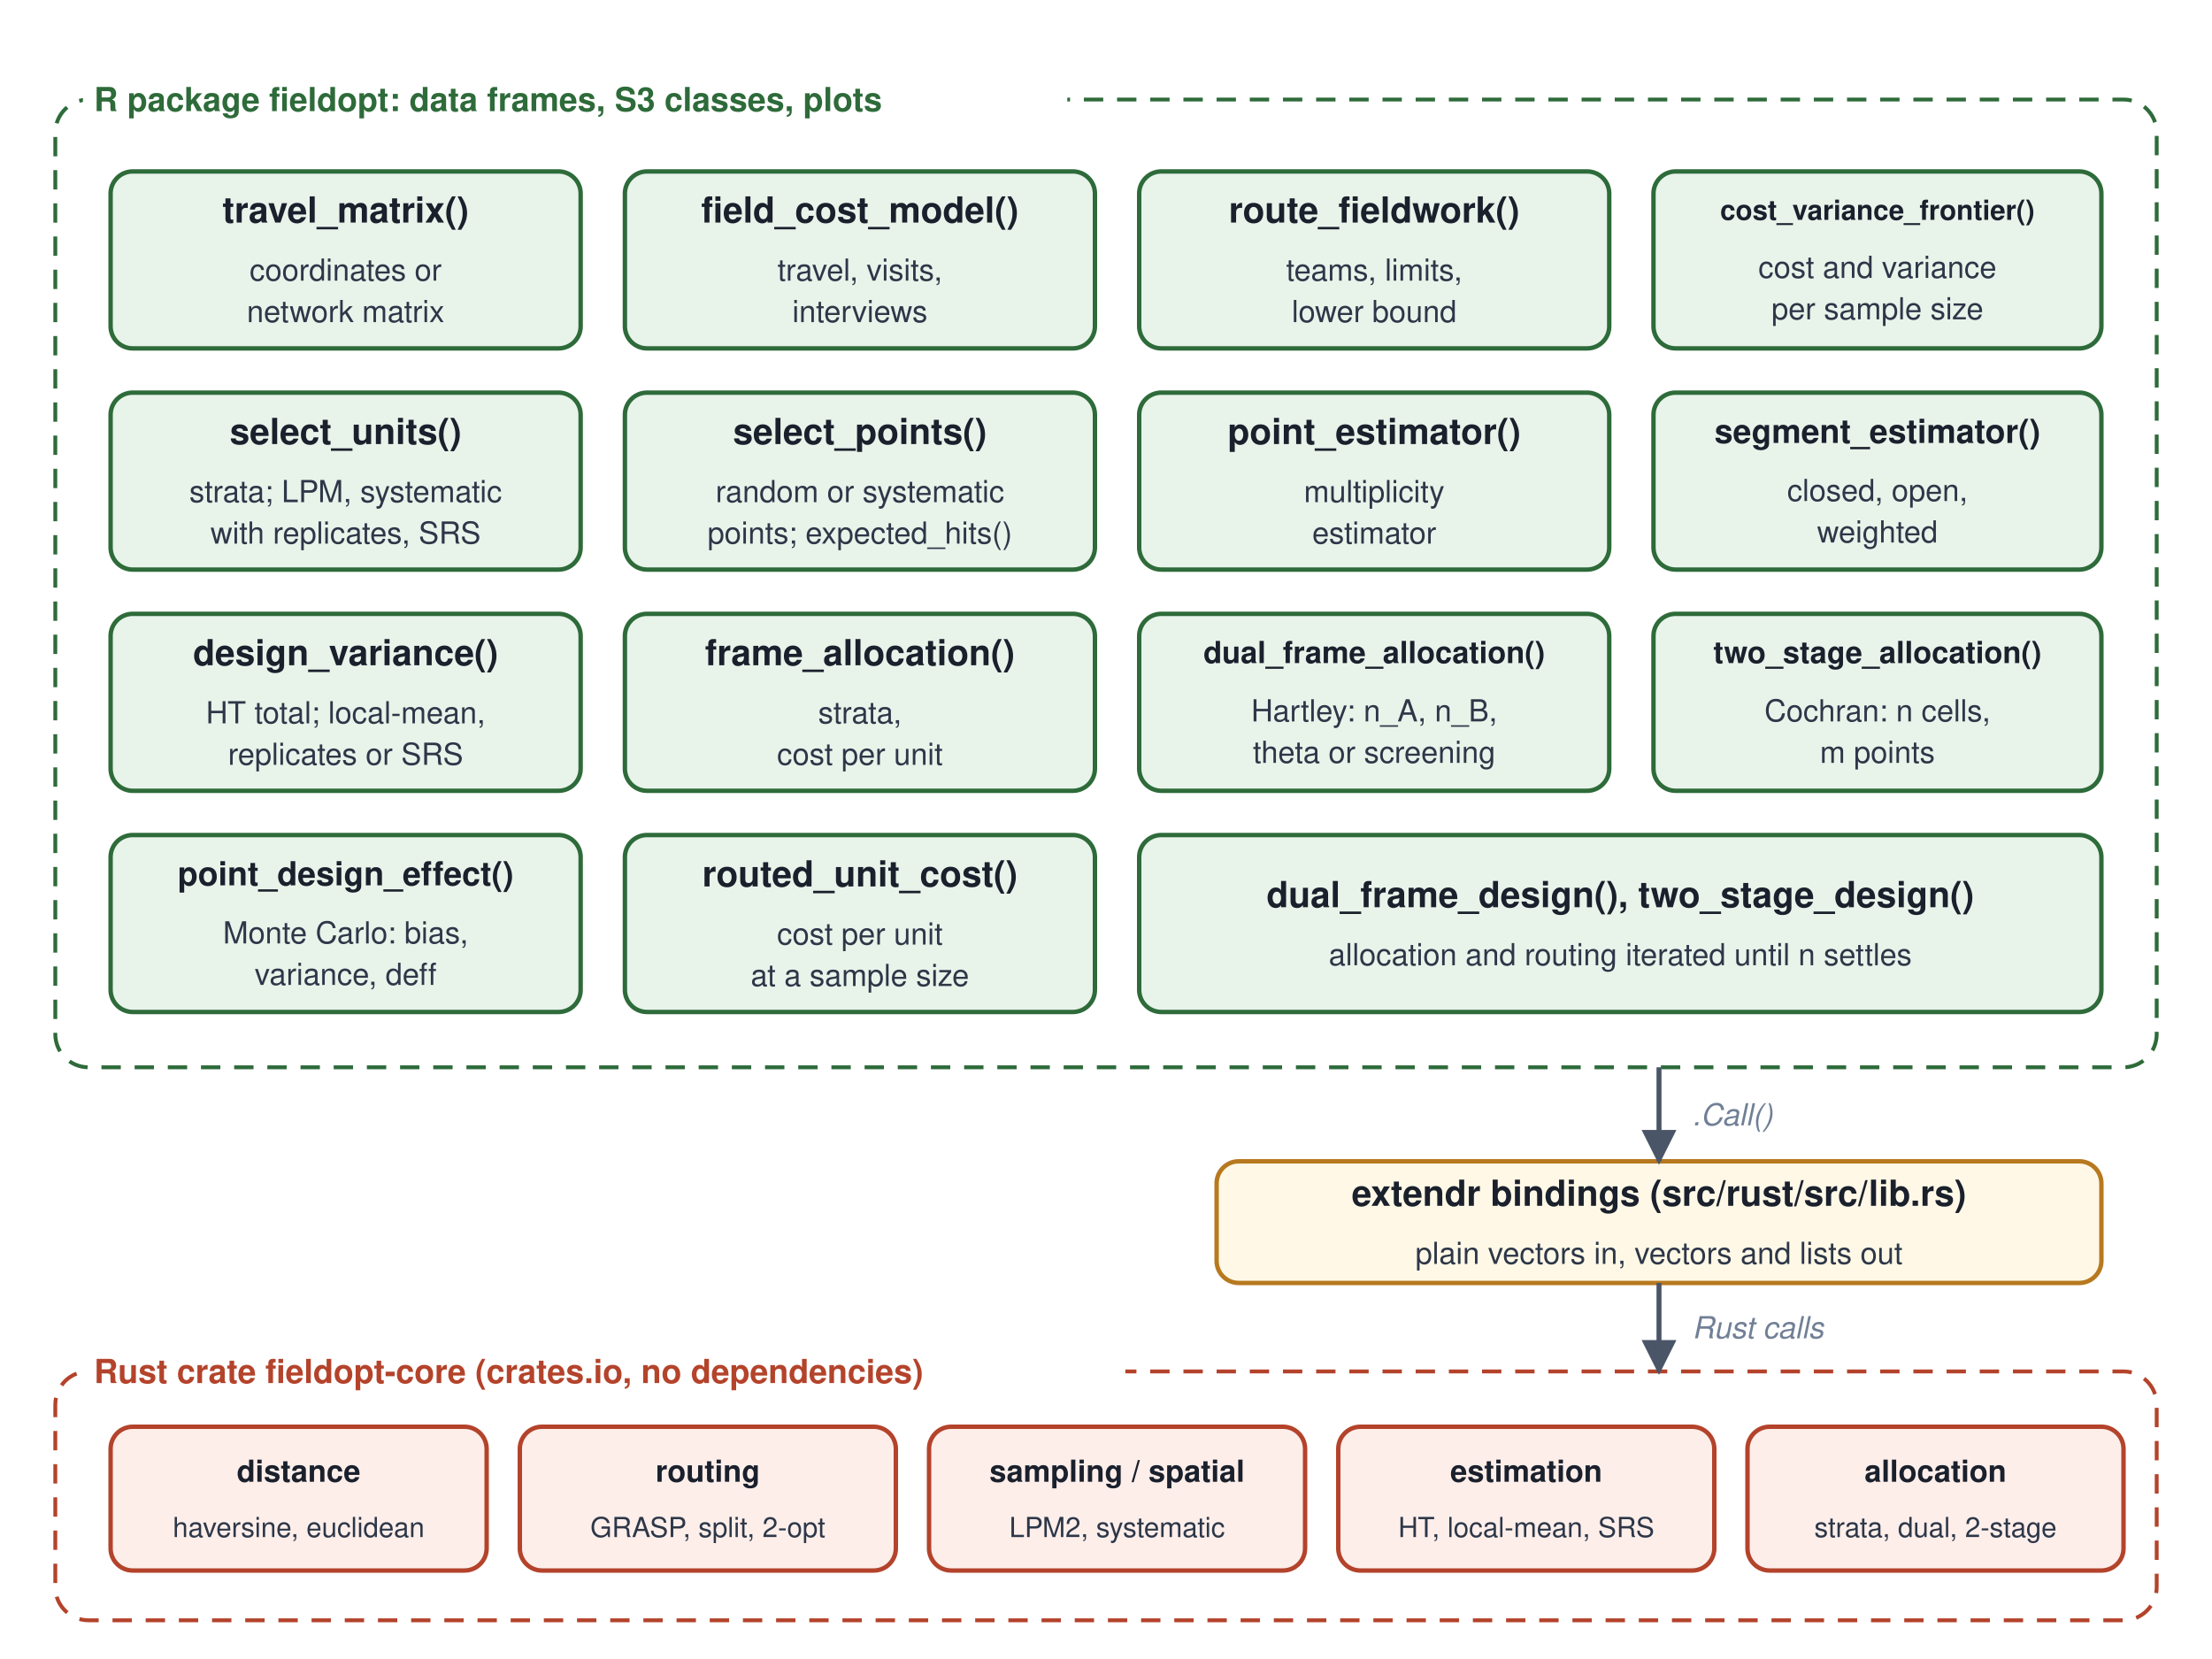
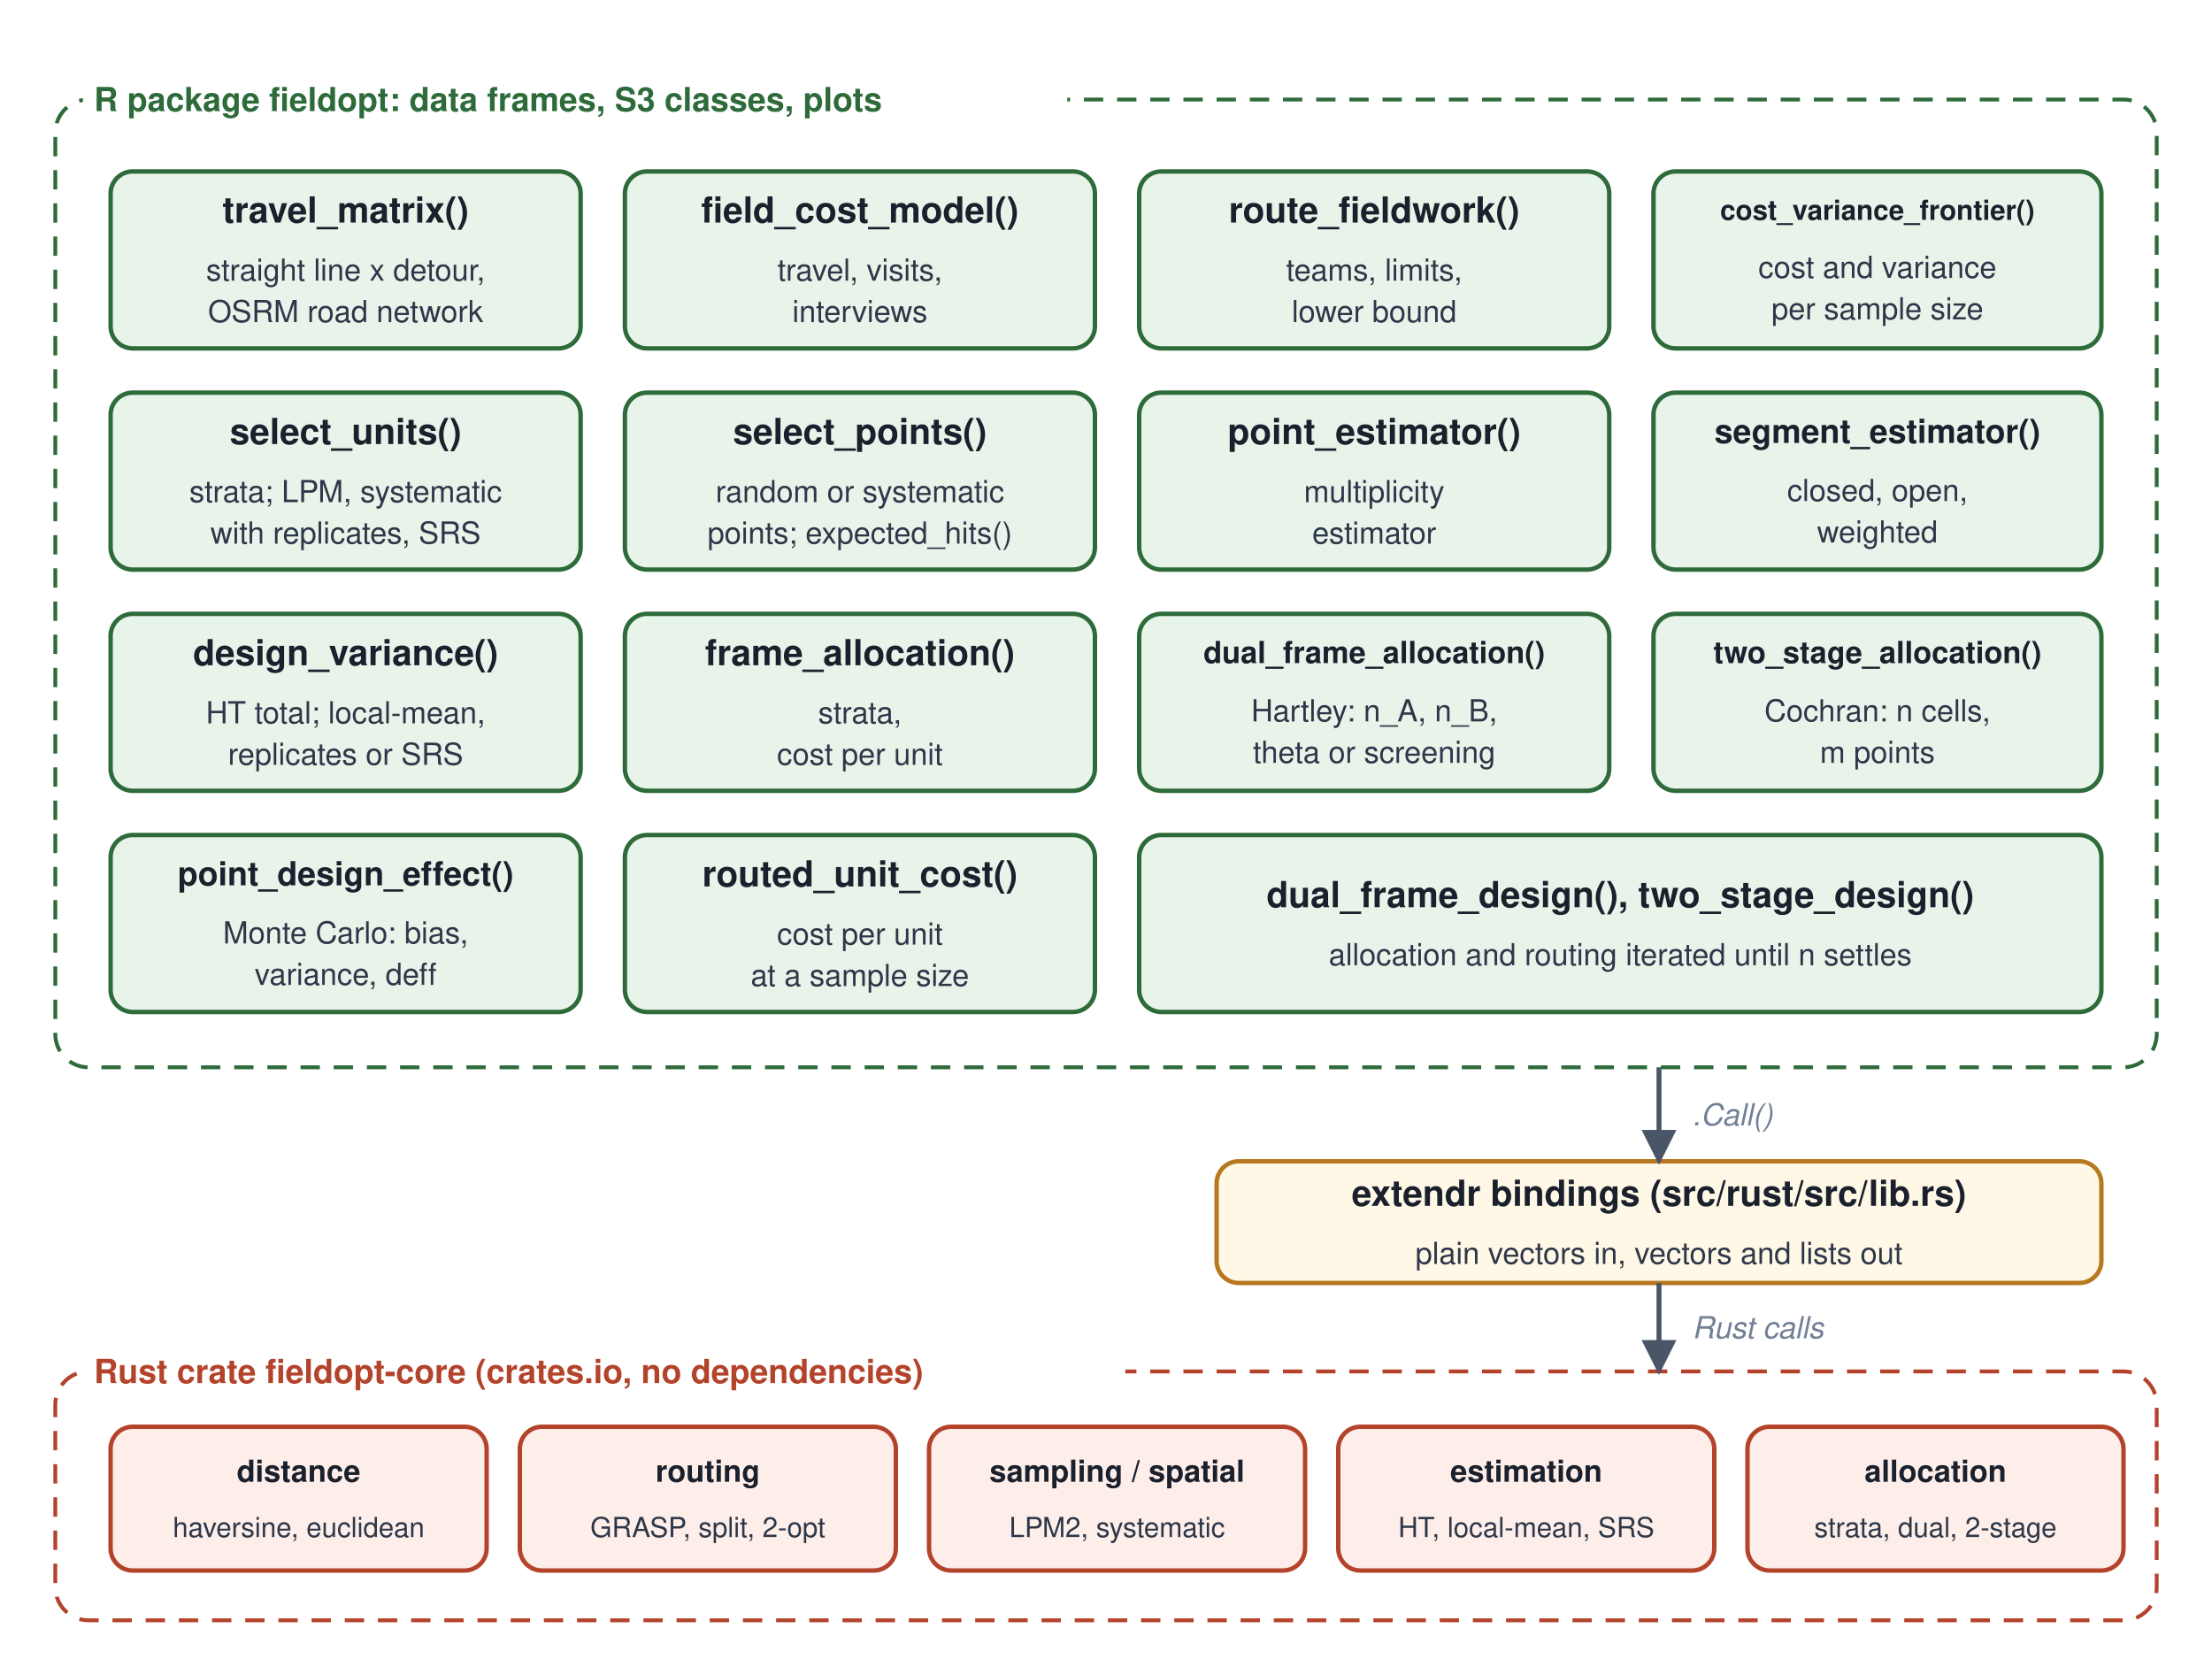
<svg xmlns="http://www.w3.org/2000/svg" width="800" height="600" viewBox="0 0 800 600" font-family="Helvetica, Arial, sans-serif">
  <defs>
    <marker id="ah" viewBox="0 0 10 10" refX="9" refY="5" markerWidth="7" markerHeight="7" orient="auto-start-reverse">
      <path d="M 0 0 L 10 5 L 0 10 z" fill="#4A5568" />
    </marker>
  </defs>
  <rect width="800" height="600" fill="#FFFFFF" />
  <rect x="20" y="496" width="760" height="90" rx="12" fill="none" stroke="#B4432B" stroke-width="1.4" stroke-dasharray="7 5" />
  <rect x="20" y="36" width="760" height="350" rx="12" fill="none" stroke="#2E6B3A" stroke-width="1.4" stroke-dasharray="7 5" />
  <rect x="30" y="27.0" width="356" height="18" fill="#FFFFFF" />
  <text x="34" y="40.2" font-family="Helvetica, Arial, sans-serif" font-size="12" font-weight="700" fill="#2E6B3A">R package fieldopt: data frames, S3 classes, plots</text>
  <rect x="40" y="62" width="170" height="64" rx="8" fill="#E8F3EA" stroke="#2E6B3A" stroke-width="1.6" />
  <text x="125.0" y="80.5" text-anchor="middle" font-family="Helvetica, Arial, sans-serif" font-size="13" font-weight="700" fill="#1A202C">travel_matrix()</text>
-   <text x="125.0" y="101.5" text-anchor="middle" font-family="Helvetica, Arial, sans-serif" font-size="11" fill="#2D3748">coordinates or</text>
-   <text x="125.0" y="116.5" text-anchor="middle" font-family="Helvetica, Arial, sans-serif" font-size="11" fill="#2D3748">network matrix</text>
+   <text x="125.0" y="101.5" text-anchor="middle" font-family="Helvetica, Arial, sans-serif" font-size="11" fill="#2D3748">straight line x detour,</text>
+   <text x="125.0" y="116.5" text-anchor="middle" font-family="Helvetica, Arial, sans-serif" font-size="11" fill="#2D3748">OSRM road network</text>
  <rect x="226" y="62" width="170" height="64" rx="8" fill="#E8F3EA" stroke="#2E6B3A" stroke-width="1.6" />
  <text x="311.0" y="80.5" text-anchor="middle" font-family="Helvetica, Arial, sans-serif" font-size="13" font-weight="700" fill="#1A202C">field_cost_model()</text>
  <text x="311.0" y="101.5" text-anchor="middle" font-family="Helvetica, Arial, sans-serif" font-size="11" fill="#2D3748">travel, visits,</text>
  <text x="311.0" y="116.5" text-anchor="middle" font-family="Helvetica, Arial, sans-serif" font-size="11" fill="#2D3748">interviews</text>
  <rect x="412" y="62" width="170" height="64" rx="8" fill="#E8F3EA" stroke="#2E6B3A" stroke-width="1.6" />
  <text x="497.0" y="80.5" text-anchor="middle" font-family="Helvetica, Arial, sans-serif" font-size="13" font-weight="700" fill="#1A202C">route_fieldwork()</text>
  <text x="497.0" y="101.5" text-anchor="middle" font-family="Helvetica, Arial, sans-serif" font-size="11" fill="#2D3748">teams, limits,</text>
  <text x="497.0" y="116.5" text-anchor="middle" font-family="Helvetica, Arial, sans-serif" font-size="11" fill="#2D3748">lower bound</text>
  <rect x="598" y="62" width="162" height="64" rx="8" fill="#E8F3EA" stroke="#2E6B3A" stroke-width="1.6" />
  <text x="679.0" y="79.5" text-anchor="middle" font-family="Helvetica, Arial, sans-serif" font-size="10" font-weight="700" fill="#1A202C">cost_variance_frontier()</text>
  <text x="679.0" y="100.5" text-anchor="middle" font-family="Helvetica, Arial, sans-serif" font-size="11" fill="#2D3748">cost and variance</text>
  <text x="679.0" y="115.5" text-anchor="middle" font-family="Helvetica, Arial, sans-serif" font-size="11" fill="#2D3748">per sample size</text>
  <rect x="40" y="142" width="170" height="64" rx="8" fill="#E8F3EA" stroke="#2E6B3A" stroke-width="1.6" />
  <text x="125.0" y="160.6" text-anchor="middle" font-family="Helvetica, Arial, sans-serif" font-size="13" font-weight="700" fill="#1A202C">select_units()</text>
  <text x="125.0" y="181.6" text-anchor="middle" font-family="Helvetica, Arial, sans-serif" font-size="11" fill="#2D3748">strata; LPM, systematic</text>
  <text x="125.0" y="196.6" text-anchor="middle" font-family="Helvetica, Arial, sans-serif" font-size="11" fill="#2D3748">with replicates, SRS</text>
  <rect x="226" y="142" width="170" height="64" rx="8" fill="#E8F3EA" stroke="#2E6B3A" stroke-width="1.6" />
  <text x="311.0" y="160.6" text-anchor="middle" font-family="Helvetica, Arial, sans-serif" font-size="13" font-weight="700" fill="#1A202C">select_points()</text>
  <text x="311.0" y="181.6" text-anchor="middle" font-family="Helvetica, Arial, sans-serif" font-size="11" fill="#2D3748">random or systematic</text>
  <text x="311.0" y="196.6" text-anchor="middle" font-family="Helvetica, Arial, sans-serif" font-size="11" fill="#2D3748">points; expected_hits()</text>
  <rect x="412" y="142" width="170" height="64" rx="8" fill="#E8F3EA" stroke="#2E6B3A" stroke-width="1.6" />
  <text x="497.0" y="160.6" text-anchor="middle" font-family="Helvetica, Arial, sans-serif" font-size="13" font-weight="700" fill="#1A202C">point_estimator()</text>
  <text x="497.0" y="181.6" text-anchor="middle" font-family="Helvetica, Arial, sans-serif" font-size="11" fill="#2D3748">multiplicity</text>
  <text x="497.0" y="196.6" text-anchor="middle" font-family="Helvetica, Arial, sans-serif" font-size="11" fill="#2D3748">estimator</text>
  <rect x="598" y="142" width="162" height="64" rx="8" fill="#E8F3EA" stroke="#2E6B3A" stroke-width="1.6" />
  <text x="679.0" y="160.2" text-anchor="middle" font-family="Helvetica, Arial, sans-serif" font-size="12" font-weight="700" fill="#1A202C">segment_estimator()</text>
  <text x="679.0" y="181.2" text-anchor="middle" font-family="Helvetica, Arial, sans-serif" font-size="11" fill="#2D3748">closed, open,</text>
  <text x="679.0" y="196.2" text-anchor="middle" font-family="Helvetica, Arial, sans-serif" font-size="11" fill="#2D3748">weighted</text>
  <rect x="40" y="222" width="170" height="64" rx="8" fill="#E8F3EA" stroke="#2E6B3A" stroke-width="1.6" />
  <text x="125.0" y="240.6" text-anchor="middle" font-family="Helvetica, Arial, sans-serif" font-size="13" font-weight="700" fill="#1A202C">design_variance()</text>
  <text x="125.0" y="261.6" text-anchor="middle" font-family="Helvetica, Arial, sans-serif" font-size="11" fill="#2D3748">HT total; local-mean,</text>
  <text x="125.0" y="276.6" text-anchor="middle" font-family="Helvetica, Arial, sans-serif" font-size="11" fill="#2D3748">replicates or SRS</text>
  <rect x="226" y="222" width="170" height="64" rx="8" fill="#E8F3EA" stroke="#2E6B3A" stroke-width="1.6" />
  <text x="311.0" y="240.6" text-anchor="middle" font-family="Helvetica, Arial, sans-serif" font-size="13" font-weight="700" fill="#1A202C">frame_allocation()</text>
  <text x="311.0" y="261.6" text-anchor="middle" font-family="Helvetica, Arial, sans-serif" font-size="11" fill="#2D3748">strata,</text>
  <text x="311.0" y="276.6" text-anchor="middle" font-family="Helvetica, Arial, sans-serif" font-size="11" fill="#2D3748">cost per unit</text>
  <rect x="412" y="222" width="170" height="64" rx="8" fill="#E8F3EA" stroke="#2E6B3A" stroke-width="1.6" />
  <text x="497.0" y="239.8" text-anchor="middle" font-family="Helvetica, Arial, sans-serif" font-size="11" font-weight="700" fill="#1A202C">dual_frame_allocation()</text>
  <text x="497.0" y="260.9" text-anchor="middle" font-family="Helvetica, Arial, sans-serif" font-size="11" fill="#2D3748">Hartley: n_A, n_B,</text>
  <text x="497.0" y="275.9" text-anchor="middle" font-family="Helvetica, Arial, sans-serif" font-size="11" fill="#2D3748">theta or screening</text>
  <rect x="598" y="222" width="162" height="64" rx="8" fill="#E8F3EA" stroke="#2E6B3A" stroke-width="1.6" />
  <text x="679.0" y="239.8" text-anchor="middle" font-family="Helvetica, Arial, sans-serif" font-size="11" font-weight="700" fill="#1A202C">two_stage_allocation()</text>
  <text x="679.0" y="260.9" text-anchor="middle" font-family="Helvetica, Arial, sans-serif" font-size="11" fill="#2D3748">Cochran: n cells,</text>
  <text x="679.0" y="275.9" text-anchor="middle" font-family="Helvetica, Arial, sans-serif" font-size="11" fill="#2D3748">m points</text>
  <rect x="40" y="302" width="170" height="64" rx="8" fill="#E8F3EA" stroke="#2E6B3A" stroke-width="1.6" />
  <text x="125.0" y="320.2" text-anchor="middle" font-family="Helvetica, Arial, sans-serif" font-size="12" font-weight="700" fill="#1A202C">point_design_effect()</text>
  <text x="125.0" y="341.2" text-anchor="middle" font-family="Helvetica, Arial, sans-serif" font-size="11" fill="#2D3748">Monte Carlo: bias,</text>
  <text x="125.0" y="356.2" text-anchor="middle" font-family="Helvetica, Arial, sans-serif" font-size="11" fill="#2D3748">variance, deff</text>
  <rect x="226" y="302" width="170" height="64" rx="8" fill="#E8F3EA" stroke="#2E6B3A" stroke-width="1.6" />
  <text x="311.0" y="320.6" text-anchor="middle" font-family="Helvetica, Arial, sans-serif" font-size="13" font-weight="700" fill="#1A202C">routed_unit_cost()</text>
  <text x="311.0" y="341.6" text-anchor="middle" font-family="Helvetica, Arial, sans-serif" font-size="11" fill="#2D3748">cost per unit</text>
  <text x="311.0" y="356.6" text-anchor="middle" font-family="Helvetica, Arial, sans-serif" font-size="11" fill="#2D3748">at a sample size</text>
  <rect x="412" y="302" width="348" height="64" rx="8" fill="#E8F3EA" stroke="#2E6B3A" stroke-width="1.6" />
  <text x="586.0" y="328.1" text-anchor="middle" font-family="Helvetica, Arial, sans-serif" font-size="13" font-weight="700" fill="#1A202C">dual_frame_design(), two_stage_design()</text>
  <text x="586.0" y="349.1" text-anchor="middle" font-family="Helvetica, Arial, sans-serif" font-size="11" fill="#2D3748">allocation and routing iterated until n settles</text>
  <rect x="440" y="420" width="320" height="44" rx="8" fill="#FFF8E6" stroke="#B7791F" stroke-width="1.6" />
  <text x="600.0" y="436.1" text-anchor="middle" font-family="Helvetica, Arial, sans-serif" font-size="13" font-weight="700" fill="#1A202C">extendr bindings (src/rust/src/lib.rs)</text>
  <text x="600.0" y="457.1" text-anchor="middle" font-family="Helvetica, Arial, sans-serif" font-size="11" fill="#2D3748">plain vectors in, vectors and lists out</text>
  <rect x="30" y="487.0" width="377" height="18" fill="#FFFFFF" />
  <text x="34" y="500.2" font-family="Helvetica, Arial, sans-serif" font-size="12" font-weight="700" fill="#B4432B">Rust crate fieldopt-core (crates.io, no dependencies)</text>
  <rect x="40" y="516" width="136" height="52" rx="8" fill="#FDEEEA" stroke="#B4432B" stroke-width="1.6" />
  <text x="108.0" y="535.9" text-anchor="middle" font-family="Helvetica, Arial, sans-serif" font-size="11" font-weight="700" fill="#1A202C">distance</text>
  <text x="108.0" y="555.9" text-anchor="middle" font-family="Helvetica, Arial, sans-serif" font-size="10" fill="#2D3748">haversine, euclidean</text>
  <rect x="188" y="516" width="136" height="52" rx="8" fill="#FDEEEA" stroke="#B4432B" stroke-width="1.6" />
  <text x="256.0" y="535.9" text-anchor="middle" font-family="Helvetica, Arial, sans-serif" font-size="11" font-weight="700" fill="#1A202C">routing</text>
  <text x="256.0" y="555.9" text-anchor="middle" font-family="Helvetica, Arial, sans-serif" font-size="10" fill="#2D3748">GRASP, split, 2-opt</text>
  <rect x="336" y="516" width="136" height="52" rx="8" fill="#FDEEEA" stroke="#B4432B" stroke-width="1.6" />
  <text x="404.0" y="535.9" text-anchor="middle" font-family="Helvetica, Arial, sans-serif" font-size="11" font-weight="700" fill="#1A202C">sampling / spatial</text>
  <text x="404.0" y="555.9" text-anchor="middle" font-family="Helvetica, Arial, sans-serif" font-size="10" fill="#2D3748">LPM2, systematic</text>
  <rect x="484" y="516" width="136" height="52" rx="8" fill="#FDEEEA" stroke="#B4432B" stroke-width="1.6" />
  <text x="552.0" y="535.9" text-anchor="middle" font-family="Helvetica, Arial, sans-serif" font-size="11" font-weight="700" fill="#1A202C">estimation</text>
  <text x="552.0" y="555.9" text-anchor="middle" font-family="Helvetica, Arial, sans-serif" font-size="10" fill="#2D3748">HT, local-mean, SRS</text>
  <rect x="632" y="516" width="136" height="52" rx="8" fill="#FDEEEA" stroke="#B4432B" stroke-width="1.6" />
  <text x="700.0" y="535.9" text-anchor="middle" font-family="Helvetica, Arial, sans-serif" font-size="11" font-weight="700" fill="#1A202C">allocation</text>
  <text x="700.0" y="555.9" text-anchor="middle" font-family="Helvetica, Arial, sans-serif" font-size="10" fill="#2D3748">strata, dual, 2-stage</text>
  <polyline points="600,386 600,420" fill="none" stroke="#4A5568" stroke-width="1.8" marker-end="url(#ah)" />
  <polyline points="600,464 600,496" fill="none" stroke="#4A5568" stroke-width="1.8" marker-end="url(#ah)" />
  <text x="612" y="407" text-anchor="start" font-family="Helvetica, Arial, sans-serif" font-size="11" fill="#718096" font-style="italic">.Call()</text>
  <text x="612" y="484" text-anchor="start" font-family="Helvetica, Arial, sans-serif" font-size="11" fill="#718096" font-style="italic">Rust calls</text>
</svg>
